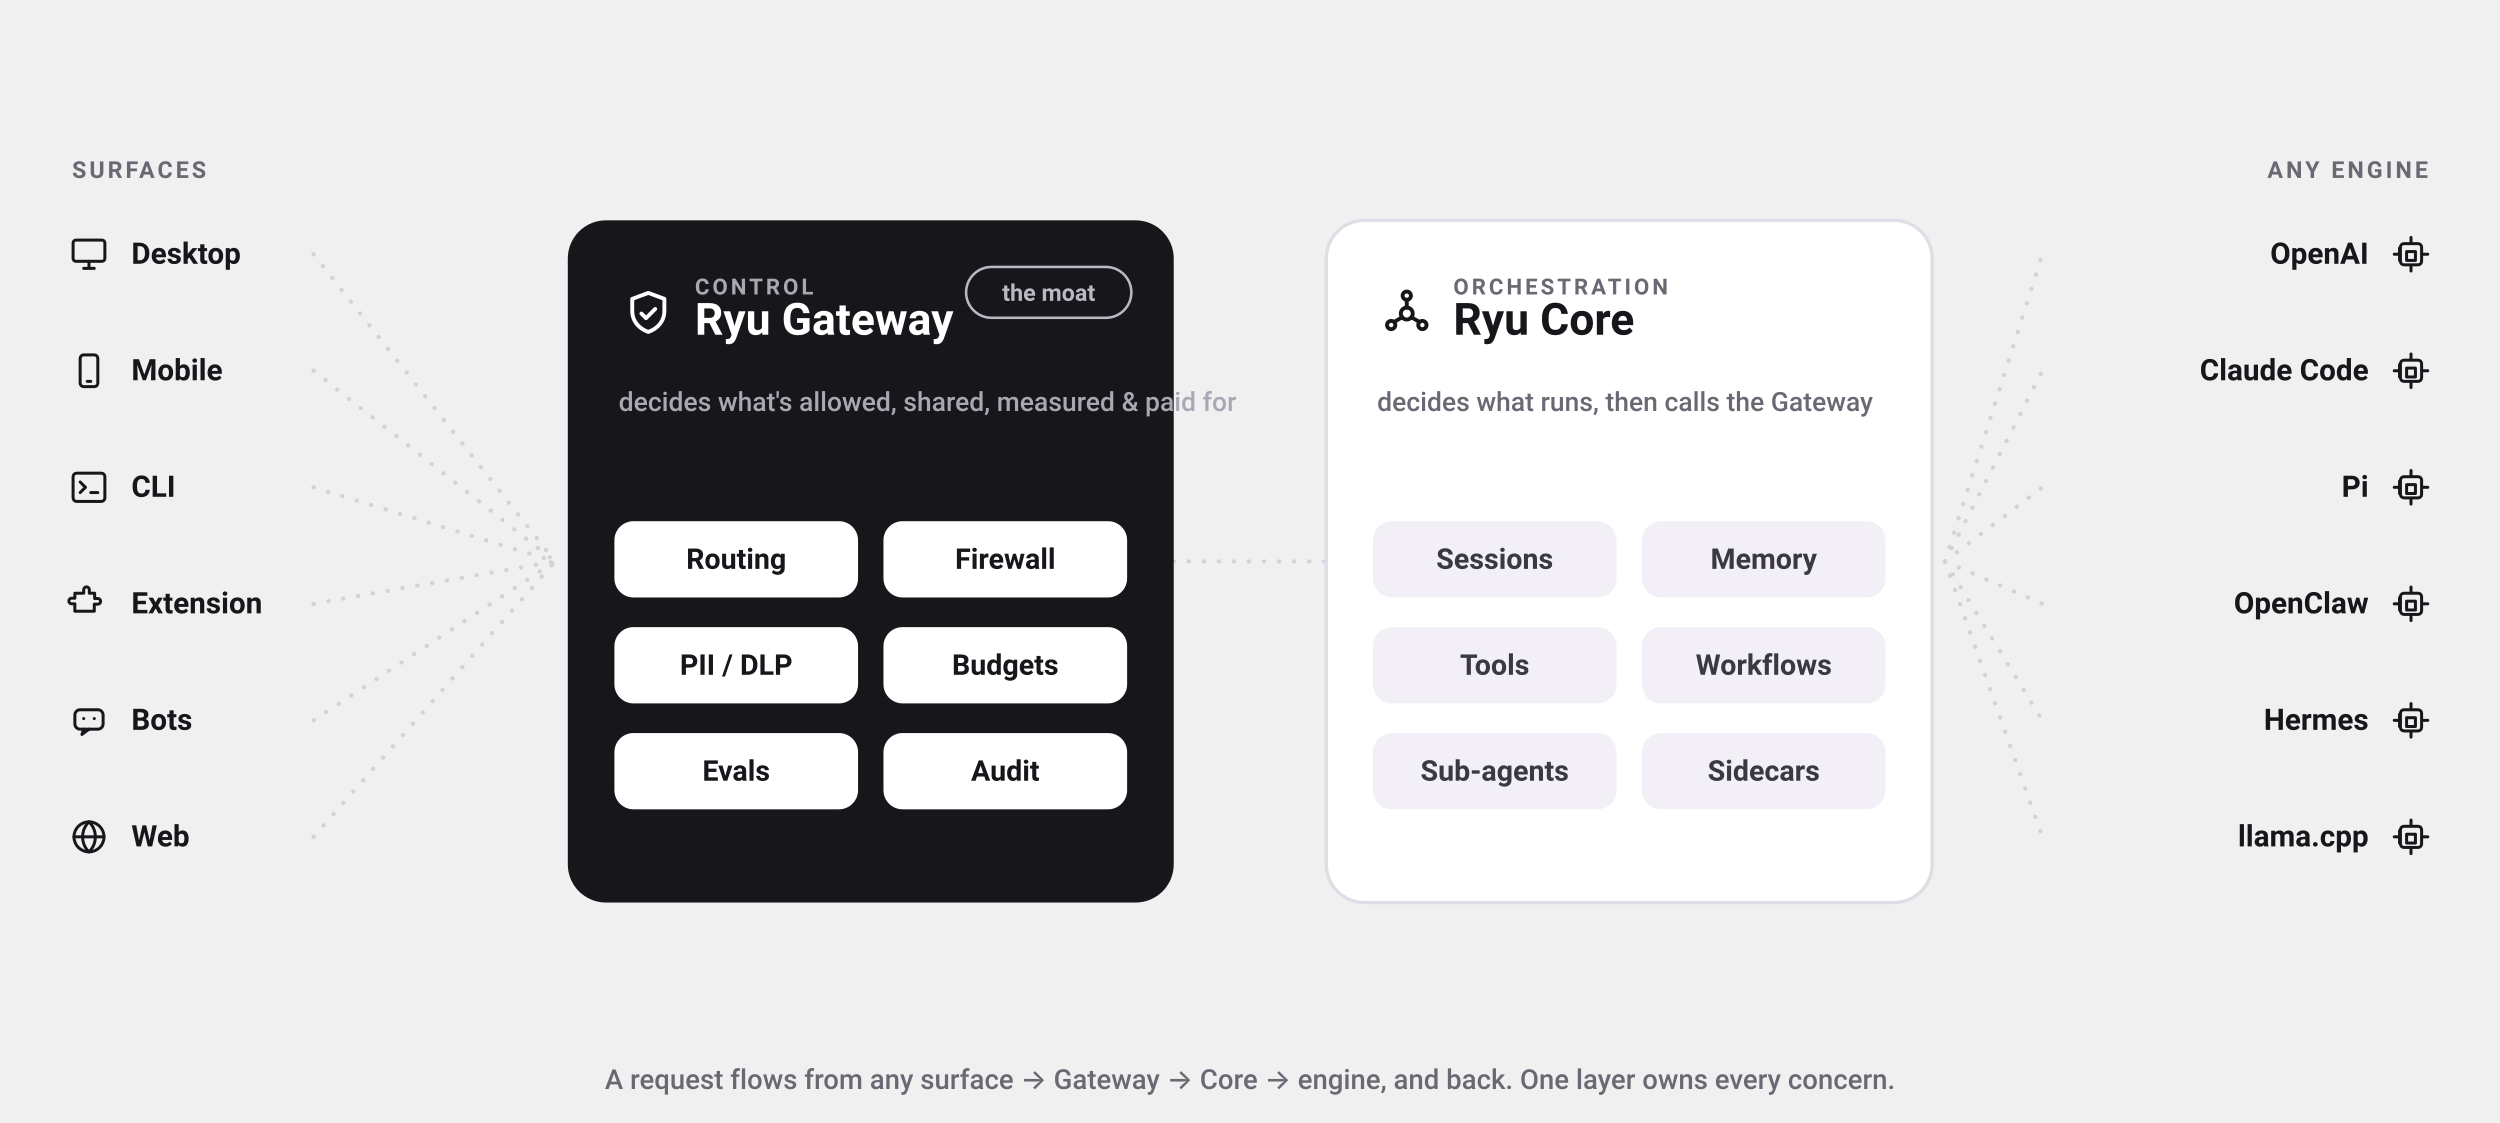
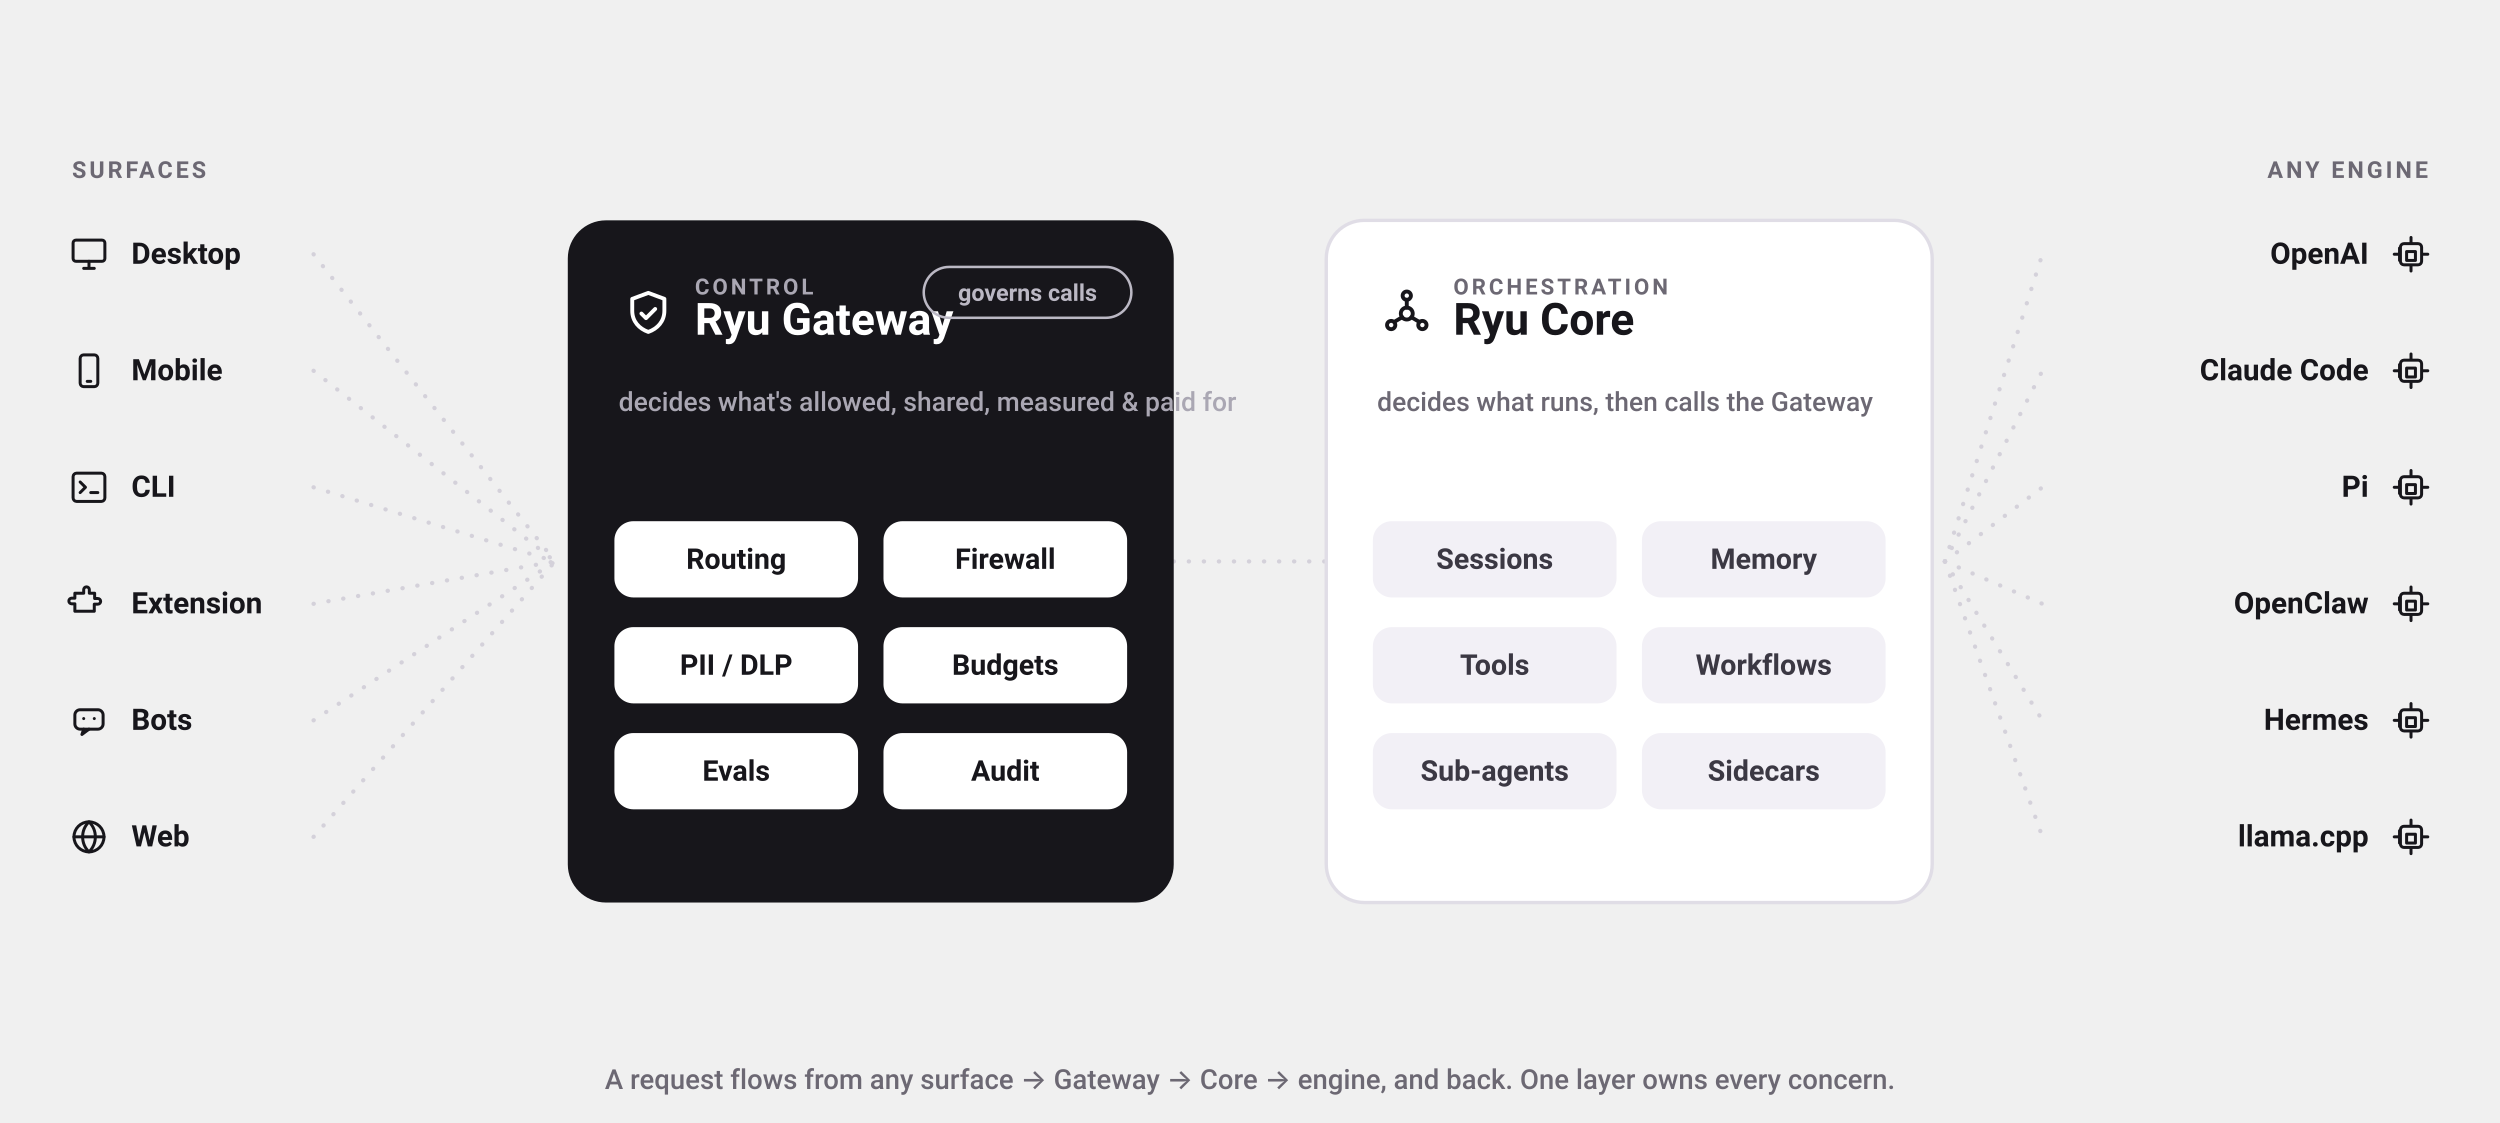
<svg xmlns="http://www.w3.org/2000/svg" viewBox="0 0 1180 530" width="1180" height="530" font-family="system-ui, -apple-system, 'Segoe UI', Roboto, sans-serif" role="img" aria-label="Ryu architecture: surfaces to Gateway to Core to any engine">
  <path d="M148 120 L262 265" stroke="#d4d1da" stroke-width="2" stroke-linecap="round" stroke-dasharray="0.1 7" fill="none" />
  <path d="M148 175 L262 265" stroke="#d4d1da" stroke-width="2" stroke-linecap="round" stroke-dasharray="0.1 7" fill="none" />
  <path d="M148 230 L262 265" stroke="#d4d1da" stroke-width="2" stroke-linecap="round" stroke-dasharray="0.1 7" fill="none" />
  <path d="M148 285 L262 265" stroke="#d4d1da" stroke-width="2" stroke-linecap="round" stroke-dasharray="0.1 7" fill="none" />
  <path d="M148 340 L262 265" stroke="#d4d1da" stroke-width="2" stroke-linecap="round" stroke-dasharray="0.1 7" fill="none" />
  <path d="M148 395 L262 265" stroke="#d4d1da" stroke-width="2" stroke-linecap="round" stroke-dasharray="0.1 7" fill="none" />
  <path d="M554 265 L626 265" stroke="#d4d1da" stroke-width="2" stroke-linecap="round" stroke-dasharray="0.1 7" fill="none" />
  <path d="M918 265 L964 120" stroke="#d4d1da" stroke-width="2" stroke-linecap="round" stroke-dasharray="0.1 7" fill="none" />
  <path d="M918 265 L964 175" stroke="#d4d1da" stroke-width="2" stroke-linecap="round" stroke-dasharray="0.1 7" fill="none" />
  <path d="M918 265 L964 230" stroke="#d4d1da" stroke-width="2" stroke-linecap="round" stroke-dasharray="0.1 7" fill="none" />
  <path d="M918 265 L964 285" stroke="#d4d1da" stroke-width="2" stroke-linecap="round" stroke-dasharray="0.1 7" fill="none" />
  <path d="M918 265 L964 340" stroke="#d4d1da" stroke-width="2" stroke-linecap="round" stroke-dasharray="0.1 7" fill="none" />
  <path d="M918 265 L964 395" stroke="#d4d1da" stroke-width="2" stroke-linecap="round" stroke-dasharray="0.1 7" fill="none" />
  <text x="34" y="84" font-family="system-ui, -apple-system, 'Segoe UI', Roboto, sans-serif" font-size="11" font-weight="700" fill="#6c6873" letter-spacing="1.4" text-anchor="start">SURFACES</text>
  <text x="1146" y="84" font-family="system-ui, -apple-system, 'Segoe UI', Roboto, sans-serif" font-size="11" font-weight="700" fill="#6c6873" letter-spacing="1.4" text-anchor="end">ANY ENGINE</text>
  <g transform="translate(32 110) scale(0.8333333)" fill="none" stroke="#17161b" stroke-width="1.7" stroke-linecap="round" stroke-linejoin="round">
    <rect x="3" y="4" width="18" height="12" rx="1.6" />
    <path d="M9 20h6M12 16v4" />
  </g>
  <text x="62" y="124.5" font-family="system-ui, -apple-system, 'Segoe UI', Roboto, sans-serif" font-size="14" font-weight="600" fill="#17161b" text-anchor="start">Desktop</text>
  <g transform="translate(32 165) scale(0.8333333)" fill="none" stroke="#17161b" stroke-width="1.7" stroke-linecap="round" stroke-linejoin="round">
    <rect x="7" y="3" width="10" height="18" rx="2" />
    <path d="M11 18h2" />
  </g>
  <text x="62" y="179.5" font-family="system-ui, -apple-system, 'Segoe UI', Roboto, sans-serif" font-size="14" font-weight="600" fill="#17161b" text-anchor="start">Mobile</text>
  <g transform="translate(32 220) scale(0.8333333)" fill="none" stroke="#17161b" stroke-width="1.7" stroke-linecap="round" stroke-linejoin="round">
    <rect x="3" y="4" width="18" height="16" rx="2" />
    <path d="M7 9l3 3l-3 3M13 15h4" />
  </g>
  <text x="62" y="234.5" font-family="system-ui, -apple-system, 'Segoe UI', Roboto, sans-serif" font-size="14" font-weight="600" fill="#17161b" text-anchor="start">CLI</text>
  <g transform="translate(32 275) scale(0.8333333)" fill="none" stroke="#17161b" stroke-width="1.7" stroke-linecap="round" stroke-linejoin="round">
    <path d="M9 4a1.6 1.6 0 0 1 3.2 0V6h3v3h1.8a1.6 1.6 0 0 1 0 3.2H15v4H4V12H2.2a1.6 1.6 0 0 1 0-3.2H4V6h5z" />
  </g>
  <text x="62" y="289.5" font-family="system-ui, -apple-system, 'Segoe UI', Roboto, sans-serif" font-size="14" font-weight="600" fill="#17161b" text-anchor="start">Extension</text>
  <g transform="translate(32 330) scale(0.8333333)" fill="none" stroke="#17161b" stroke-width="1.7" stroke-linecap="round" stroke-linejoin="round">
    <rect x="4" y="6" width="16" height="11" rx="3" />
    <path d="M9 17l-1 3l4-3M9 11h.01M15 11h.01" />
  </g>
  <text x="62" y="344.5" font-family="system-ui, -apple-system, 'Segoe UI', Roboto, sans-serif" font-size="14" font-weight="600" fill="#17161b" text-anchor="start">Bots</text>
  <g transform="translate(32 385) scale(0.8333333)" fill="none" stroke="#17161b" stroke-width="1.7" stroke-linecap="round" stroke-linejoin="round">
    <circle cx="12" cy="12" r="8.5" />
    <path d="M3.5 12h17M12 3.5c2.4 2.3 3.6 5.3 3.6 8.5s-1.2 6.2-3.6 8.5c-2.4-2.3-3.6-5.3-3.6-8.5S9.6 5.8 12 3.5z" />
  </g>
  <text x="62" y="399.5" font-family="system-ui, -apple-system, 'Segoe UI', Roboto, sans-serif" font-size="14" font-weight="600" fill="#17161b" text-anchor="start">Web</text>
  <g transform="translate(1128 110) scale(0.8333333)" fill="none" stroke="#17161b" stroke-width="1.7" stroke-linecap="round" stroke-linejoin="round">
    <rect x="6" y="6" width="12" height="12" rx="2" />
    <path d="M9.5 10.5h5v5h-5zM12 2.5v3M12 18.5v3M2.5 12h3M18.5 12h3M5.5 12V8.5M5.5 12v3.5" />
  </g>
  <text x="1118" y="124.5" font-family="system-ui, -apple-system, 'Segoe UI', Roboto, sans-serif" font-size="14" font-weight="600" fill="#17161b" text-anchor="end">OpenAI</text>
  <g transform="translate(1128 165) scale(0.8333333)" fill="none" stroke="#17161b" stroke-width="1.7" stroke-linecap="round" stroke-linejoin="round">
    <rect x="6" y="6" width="12" height="12" rx="2" />
    <path d="M9.5 10.5h5v5h-5zM12 2.5v3M12 18.5v3M2.5 12h3M18.5 12h3M5.5 12V8.5M5.5 12v3.5" />
  </g>
  <text x="1118" y="179.5" font-family="system-ui, -apple-system, 'Segoe UI', Roboto, sans-serif" font-size="14" font-weight="600" fill="#17161b" text-anchor="end">Claude Code</text>
  <g transform="translate(1128 220) scale(0.8333333)" fill="none" stroke="#17161b" stroke-width="1.7" stroke-linecap="round" stroke-linejoin="round">
    <rect x="6" y="6" width="12" height="12" rx="2" />
    <path d="M9.5 10.5h5v5h-5zM12 2.5v3M12 18.5v3M2.5 12h3M18.5 12h3M5.5 12V8.5M5.5 12v3.5" />
  </g>
  <text x="1118" y="234.5" font-family="system-ui, -apple-system, 'Segoe UI', Roboto, sans-serif" font-size="14" font-weight="600" fill="#17161b" text-anchor="end">Pi</text>
  <g transform="translate(1128 275) scale(0.8333333)" fill="none" stroke="#17161b" stroke-width="1.7" stroke-linecap="round" stroke-linejoin="round">
    <rect x="6" y="6" width="12" height="12" rx="2" />
    <path d="M9.5 10.5h5v5h-5zM12 2.5v3M12 18.5v3M2.5 12h3M18.5 12h3M5.5 12V8.5M5.5 12v3.5" />
  </g>
  <text x="1118" y="289.5" font-family="system-ui, -apple-system, 'Segoe UI', Roboto, sans-serif" font-size="14" font-weight="600" fill="#17161b" text-anchor="end">OpenClaw</text>
  <g transform="translate(1128 330) scale(0.8333333)" fill="none" stroke="#17161b" stroke-width="1.7" stroke-linecap="round" stroke-linejoin="round">
    <rect x="6" y="6" width="12" height="12" rx="2" />
    <path d="M9.5 10.5h5v5h-5zM12 2.5v3M12 18.5v3M2.5 12h3M18.5 12h3M5.5 12V8.5M5.5 12v3.5" />
  </g>
  <text x="1118" y="344.5" font-family="system-ui, -apple-system, 'Segoe UI', Roboto, sans-serif" font-size="14" font-weight="600" fill="#17161b" text-anchor="end">Hermes</text>
  <g transform="translate(1128 385) scale(0.8333333)" fill="none" stroke="#17161b" stroke-width="1.7" stroke-linecap="round" stroke-linejoin="round">
    <rect x="6" y="6" width="12" height="12" rx="2" />
    <path d="M9.5 10.5h5v5h-5zM12 2.5v3M12 18.5v3M2.5 12h3M18.5 12h3M5.5 12V8.5M5.5 12v3.5" />
  </g>
  <text x="1118" y="399.5" font-family="system-ui, -apple-system, 'Segoe UI', Roboto, sans-serif" font-size="14" font-weight="600" fill="#17161b" text-anchor="end">llama.cpp</text>
  <rect x="268" y="104" width="286" height="322" rx="18" fill="#17161b" stroke="none" stroke-width="0" />
  <g transform="translate(293 135) scale(1.083333)" fill="none" stroke="#ffffff" stroke-width="1.7" stroke-linecap="round" stroke-linejoin="round">
    <path d="M12 3l7 2.6v5.2c0 4.6-3 7.8-7 9.2c-4-1.4-7-4.6-7-9.2V5.6z" />
    <path d="M9 12l2 2l4-4" />
  </g>
  <text x="328" y="139" font-family="system-ui, -apple-system, 'Segoe UI', Roboto, sans-serif" font-size="10.5" font-weight="700" fill="#aaa7b3" letter-spacing="1.4" text-anchor="start">CONTROL</text>
  <text x="328" y="158" font-family="system-ui, -apple-system, 'Segoe UI', Roboto, sans-serif" font-size="21" font-weight="700" fill="#ffffff" text-anchor="start">Ryu Gateway</text>
-   <rect x="456" y="126" width="78" height="24" rx="12" fill="none" stroke="#bbb8c4" stroke-width="1.2" />
-   <text x="495" y="142" font-family="system-ui, -apple-system, 'Segoe UI', Roboto, sans-serif" font-size="11" font-weight="600" fill="#bbb8c4" text-anchor="middle">the moat</text>
+   <rect x="436" y="126" width="98" height="24" rx="12" fill="none" stroke="#bbb8c4" stroke-width="1.2" />
+   <text x="485" y="142" font-family="system-ui, -apple-system, 'Segoe UI', Roboto, sans-serif" font-size="11" font-weight="600" fill="#bbb8c4" text-anchor="middle">governs calls</text>
  <text x="292" y="194" font-family="system-ui, -apple-system, 'Segoe UI', Roboto, sans-serif" font-size="12.5" font-weight="500" fill="#aaa7b3" text-anchor="start">decides what's allowed, shared, measured &amp; paid for</text>
  <rect x="290" y="246" width="115" height="36" rx="9" fill="#ffffff" />
  <text x="347.5" y="268.5" font-family="system-ui, -apple-system, 'Segoe UI', Roboto, sans-serif" font-size="13.5" font-weight="600" fill="#17161b" text-anchor="middle">Routing</text>
  <rect x="417" y="246" width="115" height="36" rx="9" fill="#ffffff" />
  <text x="474.5" y="268.5" font-family="system-ui, -apple-system, 'Segoe UI', Roboto, sans-serif" font-size="13.5" font-weight="600" fill="#17161b" text-anchor="middle">Firewall</text>
  <rect x="290" y="296" width="115" height="36" rx="9" fill="#ffffff" />
  <text x="347.5" y="318.5" font-family="system-ui, -apple-system, 'Segoe UI', Roboto, sans-serif" font-size="13.5" font-weight="600" fill="#17161b" text-anchor="middle">PII / DLP</text>
  <rect x="417" y="296" width="115" height="36" rx="9" fill="#ffffff" />
  <text x="474.5" y="318.5" font-family="system-ui, -apple-system, 'Segoe UI', Roboto, sans-serif" font-size="13.5" font-weight="600" fill="#17161b" text-anchor="middle">Budgets</text>
  <rect x="290" y="346" width="115" height="36" rx="9" fill="#ffffff" />
  <text x="347.5" y="368.5" font-family="system-ui, -apple-system, 'Segoe UI', Roboto, sans-serif" font-size="13.5" font-weight="600" fill="#17161b" text-anchor="middle">Evals</text>
  <rect x="417" y="346" width="115" height="36" rx="9" fill="#ffffff" />
  <text x="474.5" y="368.5" font-family="system-ui, -apple-system, 'Segoe UI', Roboto, sans-serif" font-size="13.5" font-weight="600" fill="#17161b" text-anchor="middle">Audit</text>
  <rect x="626" y="104" width="286" height="322" rx="18" fill="#ffffff" stroke="#e0dde6" stroke-width="1.6" />
  <g transform="translate(651 135) scale(1.083333)" fill="none" stroke="#17161b" stroke-width="1.7" stroke-linecap="round" stroke-linejoin="round">
    <circle cx="12" cy="12" r="2.6" />
    <circle cx="12" cy="4.2" r="1.8" />
    <circle cx="5.2" cy="17" r="1.8" />
    <circle cx="18.8" cy="17" r="1.8" />
    <path d="M12 6v3.4M10 13.6l-3.4 2M14 13.6l3.4 2" />
  </g>
  <text x="686" y="139" font-family="system-ui, -apple-system, 'Segoe UI', Roboto, sans-serif" font-size="10.5" font-weight="700" fill="#6c6873" letter-spacing="1.4" text-anchor="start">ORCHESTRATION</text>
  <text x="686" y="158" font-family="system-ui, -apple-system, 'Segoe UI', Roboto, sans-serif" font-size="21" font-weight="700" fill="#17161b" text-anchor="start">Ryu Core</text>
  <text x="650" y="194" font-family="system-ui, -apple-system, 'Segoe UI', Roboto, sans-serif" font-size="12.5" font-weight="500" fill="#6c6873" text-anchor="start">decides what runs, then calls the Gateway</text>
  <rect x="648" y="246" width="115" height="36" rx="9" fill="#f2f0f6" />
  <text x="705.5" y="268.5" font-family="system-ui, -apple-system, 'Segoe UI', Roboto, sans-serif" font-size="13.5" font-weight="600" fill="#3b3843" text-anchor="middle">Sessions</text>
  <rect x="775" y="246" width="115" height="36" rx="9" fill="#f2f0f6" />
  <text x="832.5" y="268.5" font-family="system-ui, -apple-system, 'Segoe UI', Roboto, sans-serif" font-size="13.5" font-weight="600" fill="#3b3843" text-anchor="middle">Memory</text>
  <rect x="648" y="296" width="115" height="36" rx="9" fill="#f2f0f6" />
  <text x="705.5" y="318.5" font-family="system-ui, -apple-system, 'Segoe UI', Roboto, sans-serif" font-size="13.5" font-weight="600" fill="#3b3843" text-anchor="middle">Tools</text>
  <rect x="775" y="296" width="115" height="36" rx="9" fill="#f2f0f6" />
  <text x="832.5" y="318.5" font-family="system-ui, -apple-system, 'Segoe UI', Roboto, sans-serif" font-size="13.5" font-weight="600" fill="#3b3843" text-anchor="middle">Workflows</text>
  <rect x="648" y="346" width="115" height="36" rx="9" fill="#f2f0f6" />
  <text x="705.5" y="368.5" font-family="system-ui, -apple-system, 'Segoe UI', Roboto, sans-serif" font-size="13.5" font-weight="600" fill="#3b3843" text-anchor="middle">Sub-agents</text>
  <rect x="775" y="346" width="115" height="36" rx="9" fill="#f2f0f6" />
  <text x="832.5" y="368.5" font-family="system-ui, -apple-system, 'Segoe UI', Roboto, sans-serif" font-size="13.5" font-weight="600" fill="#3b3843" text-anchor="middle">Sidecars</text>
  <text x="590" y="514" font-family="system-ui, -apple-system, 'Segoe UI', Roboto, sans-serif" font-size="13" font-weight="500" fill="#6c6873" text-anchor="middle">A request flows from any surface → Gateway → Core → engine, and back. One layer owns every concern.</text>
</svg>
